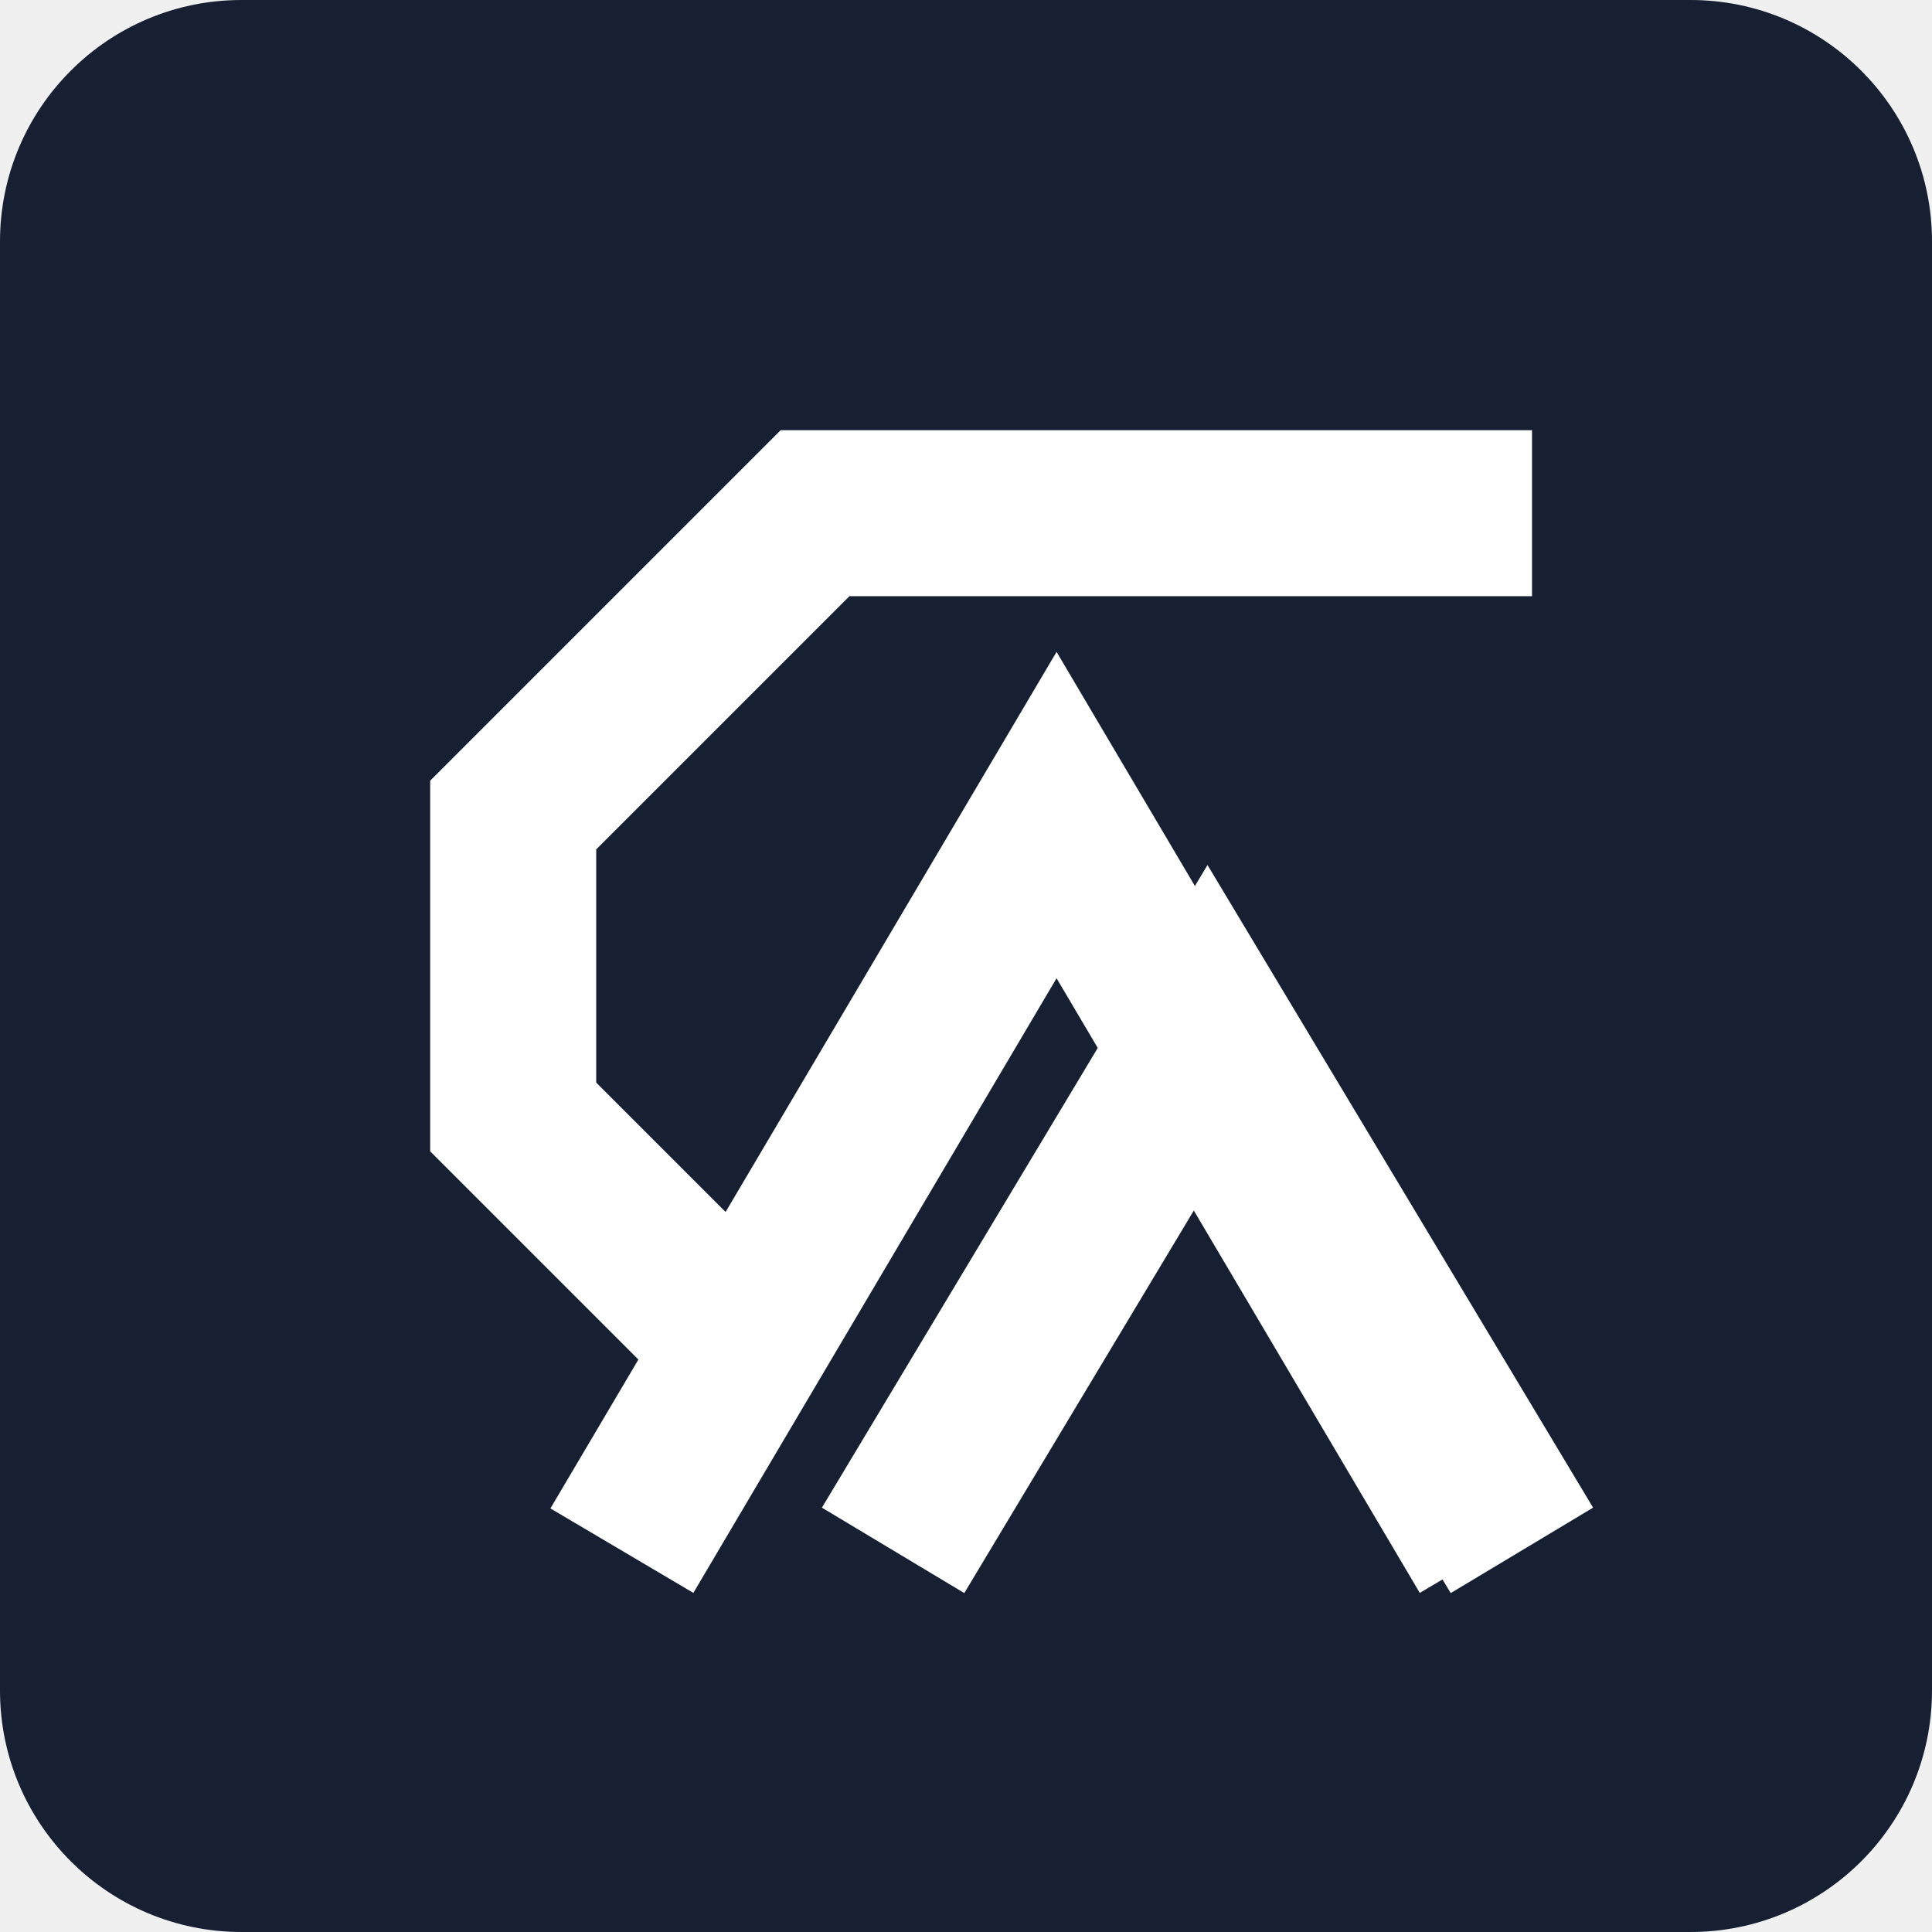
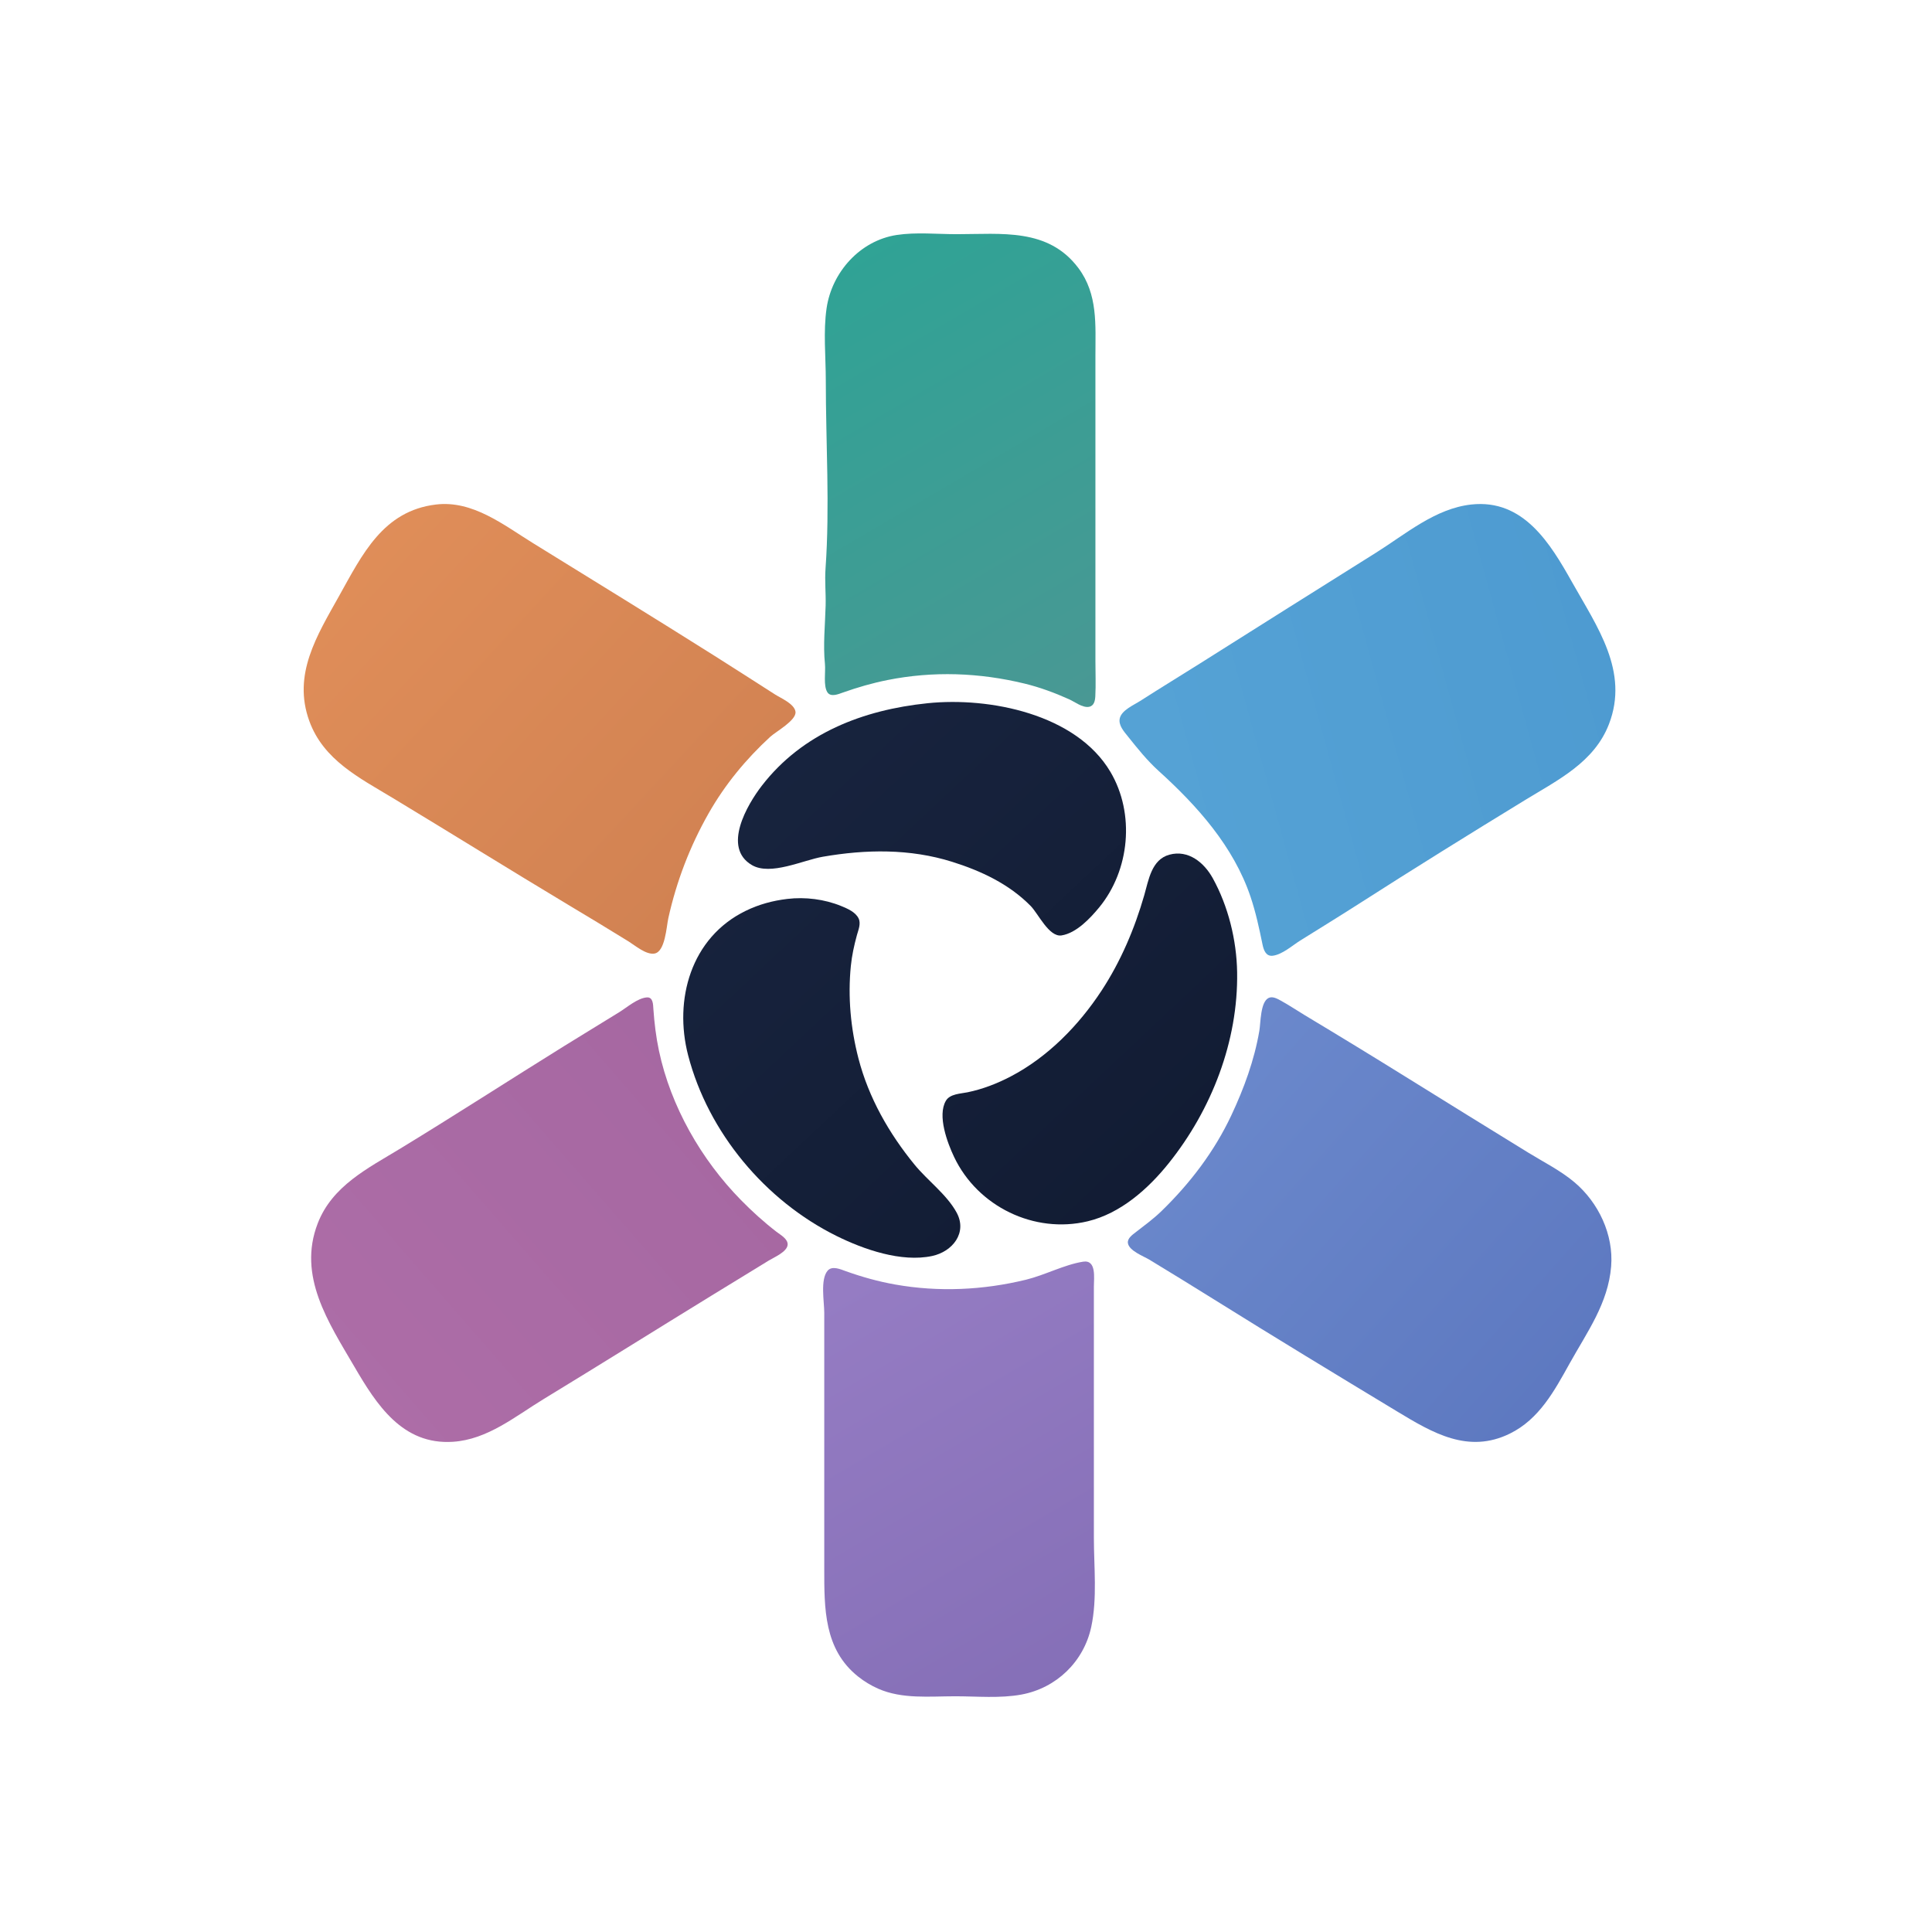
- <svg xmlns="http://www.w3.org/2000/svg" viewBox="0 0 64 64">
-   <rect width="64" height="64" rx="8" fill="#172033" />
-   <g transform="translate(8 8)">
-     <path d="M40 9H19L9 19V29L15 35" fill="none" stroke="#ffffff" stroke-width="5.5" stroke-linecap="square" stroke-linejoin="miter" />
-     <path d="M14 41L27 19L40 41" fill="none" stroke="#ffffff" stroke-width="5.5" stroke-linecap="square" stroke-linejoin="miter" />
-     <path d="M23 41L32 26L41 41" fill="none" stroke="#ffffff" stroke-width="5.5" stroke-linecap="square" stroke-linejoin="miter" />
+ <svg xmlns="http://www.w3.org/2000/svg" viewBox="0 0 1254 1254" role="img" aria-labelledby="title desc">
+   <defs>
+     <linearGradient id="teal" x1="520" y1="145" x2="690" y2="435" gradientUnits="userSpaceOnUse">
+       <stop offset="0" stop-color="#2fa395" />
+       <stop offset="1" stop-color="#499894" />
+     </linearGradient>
+     <linearGradient id="apricot" x1="205" y1="325" x2="485" y2="585" gradientUnits="userSpaceOnUse">
+       <stop offset="0" stop-color="#e08e59" />
+       <stop offset="1" stop-color="#cf8051" />
+     </linearGradient>
+     <linearGradient id="sky" x1="725" y1="445" x2="1015" y2="365" gradientUnits="userSpaceOnUse">
+       <stop offset="0" stop-color="#55a2d5" />
+       <stop offset="1" stop-color="#4e9bd1" />
+     </linearGradient>
+     <linearGradient id="cornflower" x1="735" y1="650" x2="1005" y2="890" gradientUnits="userSpaceOnUse">
+       <stop offset="0" stop-color="#6c8acd" />
+       <stop offset="1" stop-color="#5d78c0" />
+     </linearGradient>
+     <linearGradient id="lavender" x1="530" y1="815" x2="680" y2="1070" gradientUnits="userSpaceOnUse">
+       <stop offset="0" stop-color="#957cc3" />
+       <stop offset="1" stop-color="#856fb7" />
+     </linearGradient>
+     <linearGradient id="orchid" x1="205" y1="885" x2="475" y2="650" gradientUnits="userSpaceOnUse">
+       <stop offset="0" stop-color="#ad6da7" />
+       <stop offset="1" stop-color="#a567a1" />
+     </linearGradient>
+     <linearGradient id="navy" x1="455" y1="455" x2="765" y2="785" gradientUnits="userSpaceOnUse">
+       <stop offset="0" stop-color="#18243f" />
+       <stop offset="1" stop-color="#111b32" />
+     </linearGradient>
+   </defs>
+   <rect width="1254" height="1254" fill="#fff" />
+   <g transform="translate(19 20)" shape-rendering="geometricPrecision">
+     <path fill="url(#teal)" d="M563 132.522C539.26 136.155 520.964 156.598 517.522 180C515.289 195.179 517 211.672 517 227C517 267.357 519.682 308.752 516.829 349C516.253 357.135 517.1 364.913 516.893 373C516.571 385.564 515.159 398.464 516.447 411C516.96 415.998 515.282 424.994 518.009 429.292C520.154 432.674 525.095 430.574 528.001 429.542C537.534 426.159 547.069 423.388 557 421.405C586.71 415.473 616.601 416.562 646 423.693C655.918 426.099 665.702 429.72 675 433.915C678.598 435.539 683.605 439.482 687.753 438.792C691.117 438.232 691.771 434.871 691.929 431.975C692.344 424.355 692 416.631 692 409V313V211C692 190.95 693.689 171.013 680.959 154C661.372 127.824 630.945 132 602 132C589.275 132 575.596 130.594 563 132.522Z" />
+     <path fill="url(#apricot)" d="M264 307.466C229.64 311.583 216.163 339.842 201 367C186.702 392.609 170.787 417.777 181.77 448C190.981 473.344 214.302 484.889 236 497.995C274.08 520.996 311.854 544.505 350 567.4C363.039 575.226 376.079 583.046 389 591.066C393.32 593.747 400.321 599.837 405.79 598.924C412.776 597.758 413.559 581.514 414.78 576C420.08 552.068 428.8 529.318 440.897 508C451.525 489.271 465.165 472.733 481 458.18C484.582 454.888 498.084 447.515 497.324 441.943C496.628 436.833 487.835 433.165 484 430.716C471.001 422.416 458.045 414.043 445 405.815C405.83 381.109 366.393 356.896 327 332.554C307.927 320.768 287.817 304.612 264 307.466Z" />
+     <path fill="url(#sky)" d="M936 307.459C912.6 310.007 893.39 326.663 874 338.81C835.951 362.646 797.971 386.595 760 410.554C747.026 418.74 733.909 426.713 721 435C716.879 437.646 708.965 440.97 707.8 446.29C706.825 450.742 710.541 454.811 713.093 458C719.409 465.894 725.486 473.536 733.001 480.342C758.121 503.089 781.664 529.383 792.661 562C796.111 572.234 798.279 582.439 800.449 592.986C801.177 596.52 802.591 600.867 807.07 600.335C813.258 599.601 819.843 593.658 825 590.436C837.673 582.52 850.42 574.707 863 566.643C898.701 543.756 934.816 521.335 971 499.217C992.321 486.184 1015.79 474.732 1025.33 450C1038.52 415.797 1017.59 386.745 1001.45 358C987.263 332.74 969.84 303.774 936 307.459Z" />
+     <path fill="url(#orchid)" d="M400.753 627.391C394.708 627.923 388.01 633.826 383 636.934C371.03 644.359 358.964 651.631 347 659.066C311.608 681.061 276.583 703.718 241 725.392C219.898 738.246 196.712 749.587 187.246 774C173.967 808.251 194.257 838.383 210.971 867C225.414 891.73 242.204 917.961 275 915.819C297.5 914.349 315.413 899.31 334 888C370.461 865.814 406.632 843.165 443 820.83L480 798.17C483.377 796.093 491.891 792.559 492.231 787.931C492.508 784.153 487.516 781.472 484.989 779.521C476.797 773.196 469.274 766.377 462.019 759C436.179 732.727 416.39 698.199 408.707 662C406.824 653.127 405.732 644.054 405.095 635.011C404.888 632.075 404.996 627.018 400.753 627.391Z" />
+     <path fill="url(#cornflower)" d="M804.416 627.74C799.031 630.344 799.298 643.818 798.413 649C795.143 668.156 788.428 686.462 780.182 704C769.168 727.423 753.489 747.983 735 765.963C729.704 771.113 723.888 775.352 718.072 779.864C716.032 781.446 712.688 783.775 713.084 786.791C713.751 791.859 723.189 795.298 727 797.61C741.048 806.134 755.063 814.733 769 823.436C808.426 848.054 848.219 872.189 888 896.228C911.002 910.128 934.046 923.75 961 910.511C980.058 901.15 989.9 882.754 999.779 865C1011.15 844.564 1024.78 826.018 1026.74 802C1028.43 781.376 1018.55 760.578 1003 747.429C993.997 739.82 983.013 734.323 973 728.17C946.956 712.167 920.963 696.068 895 679.934C872.776 666.123 850.437 652.465 828 639C822.668 635.801 817.465 632.257 812.001 629.294C809.831 628.117 806.911 626.533 804.416 627.74Z" />
+     <path fill="url(#lavender)" d="M683.966 798.919C671.628 800.908 659.294 807.593 647 810.599C619.175 817.402 590.221 818.748 562 813.73C550.999 811.773 540.507 808.835 530 805.083C526.612 803.874 521.143 801.36 518.206 804.742C513.291 810.404 516 824.969 516 832V906V998C516 1023.81 515.72 1050.53 538.009 1068.23C541.992 1071.39 546.348 1074.02 551 1076.08C566.562 1082.95 584.407 1081 601 1081C615.093 1081 630.096 1082.45 644 1079.88C666.666 1075.69 684.432 1058.55 689.289 1036C693.284 1017.45 691 996.891 691 978V872V815C691 809.547 692.8 797.495 683.966 798.919Z" />
+     <path fill="url(#navy)" d="M583 436.446C541.362 440.758 501.888 455.768 475.467 490C466.079 502.164 449.589 530.122 469.048 541.504C481.115 548.562 502.227 538.306 515 536.094C543.016 531.241 571.59 530.763 599 539.371C617.873 545.297 635.905 553.761 649.962 568.02C654.917 573.046 661.901 588.41 670.023 587.15C679.577 585.668 688.611 576.06 694.423 569C714.314 544.837 717.786 508.126 701.74 481C679.57 443.521 623.394 432.264 583 436.446Z" />
+     <path fill="url(#navy)" d="M740.002 534.754C728.417 537.924 726.55 551.124 723.713 561C717.463 582.757 708.42 604.03 695.978 623C681.176 645.568 661.097 666.127 637 678.707C628.134 683.335 618.816 686.942 609 688.968C604.443 689.909 597.6 689.952 594.942 694.477C589.265 704.141 595.97 721.904 600.302 731C615.598 763.125 652.304 780.997 687 772.698C708.335 767.595 726.211 751.706 739.594 735C767.397 700.293 784.714 655.778 783.981 611C783.64 590.2 778.228 568.22 768.158 550C762.541 539.839 752.291 531.392 740.002 534.754Z" />
+     <path fill="url(#navy)" d="M492 563.465C482.509 564.604 473.613 567.003 465 571.2C429.374 588.559 418.272 628.94 427.652 665C440.709 715.2 477.763 759.351 524 782.243C541.665 790.988 566.018 799.483 586 795.227C599.277 792.4 609.048 780.106 601.894 767C595.506 755.297 583.099 746.315 574.654 736C558.047 715.717 544.792 692.497 538.195 667C533.128 647.419 531.256 627.097 533.254 607C533.925 600.257 535.397 593.528 537.184 587C538.092 583.686 539.904 579.595 538.333 576.218C536.371 571.999 531.05 569.734 527 568.077C516.146 563.634 503.634 562.07 492 563.465Z" />
  </g>
</svg>
